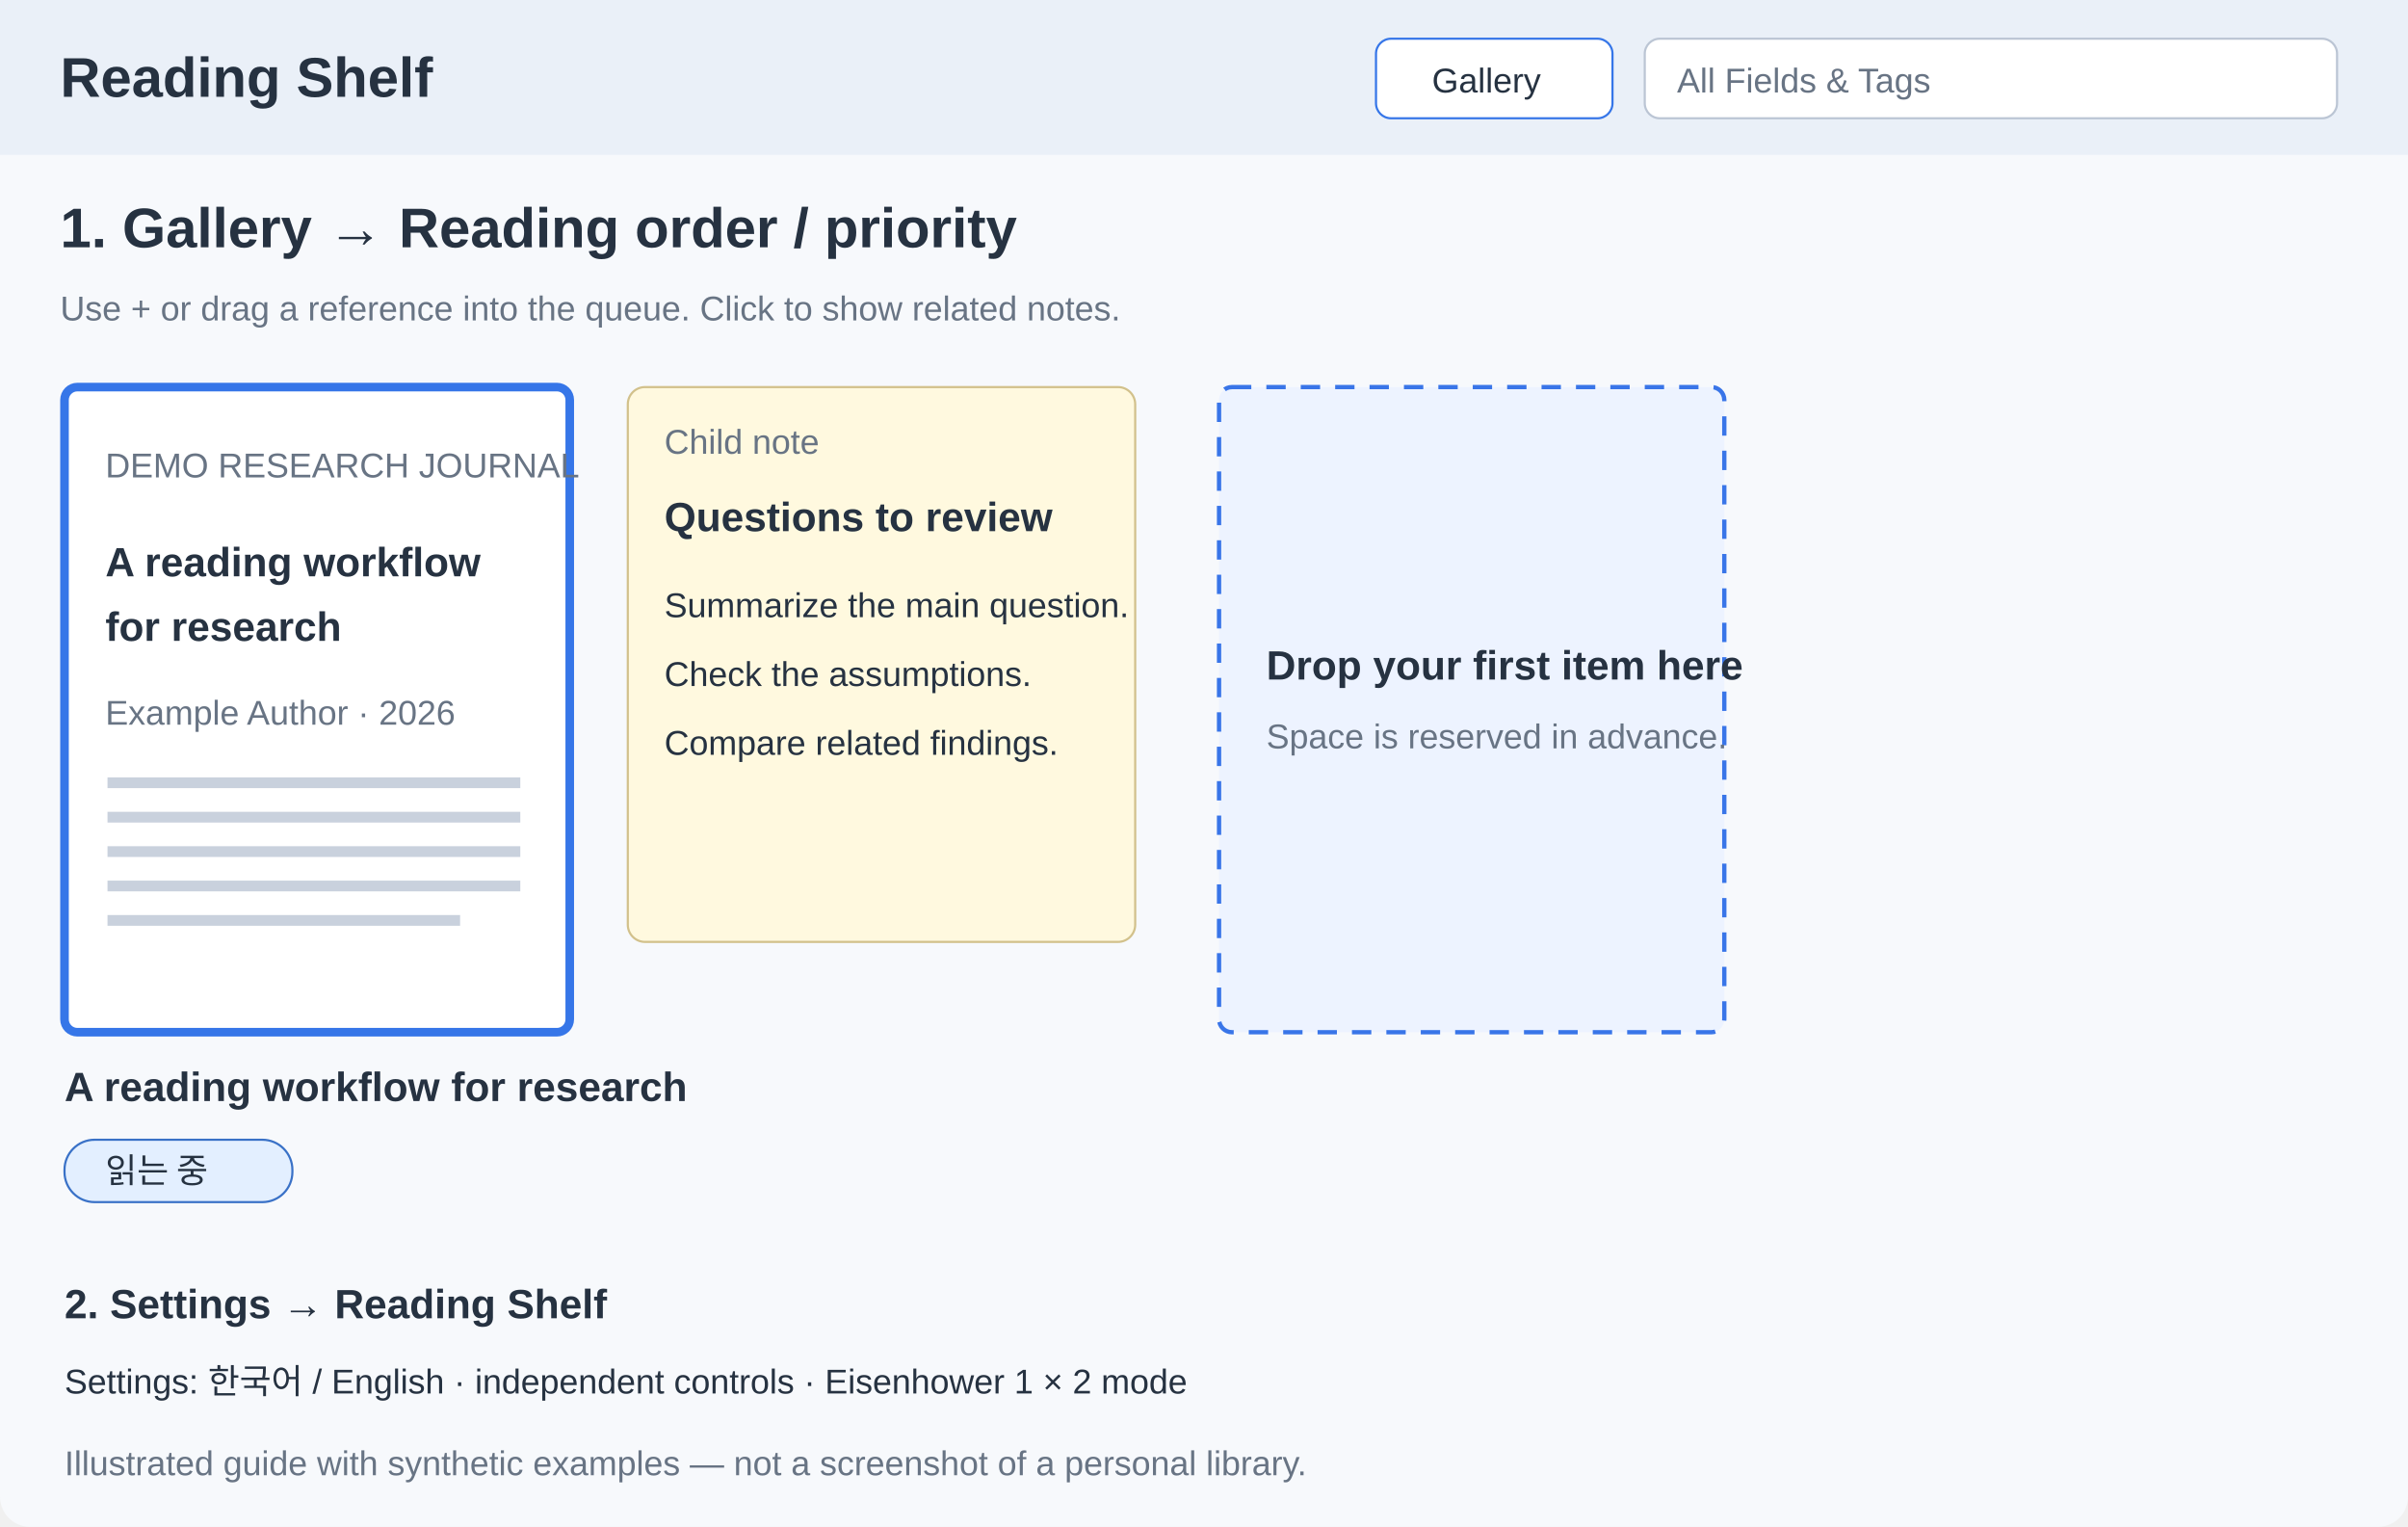
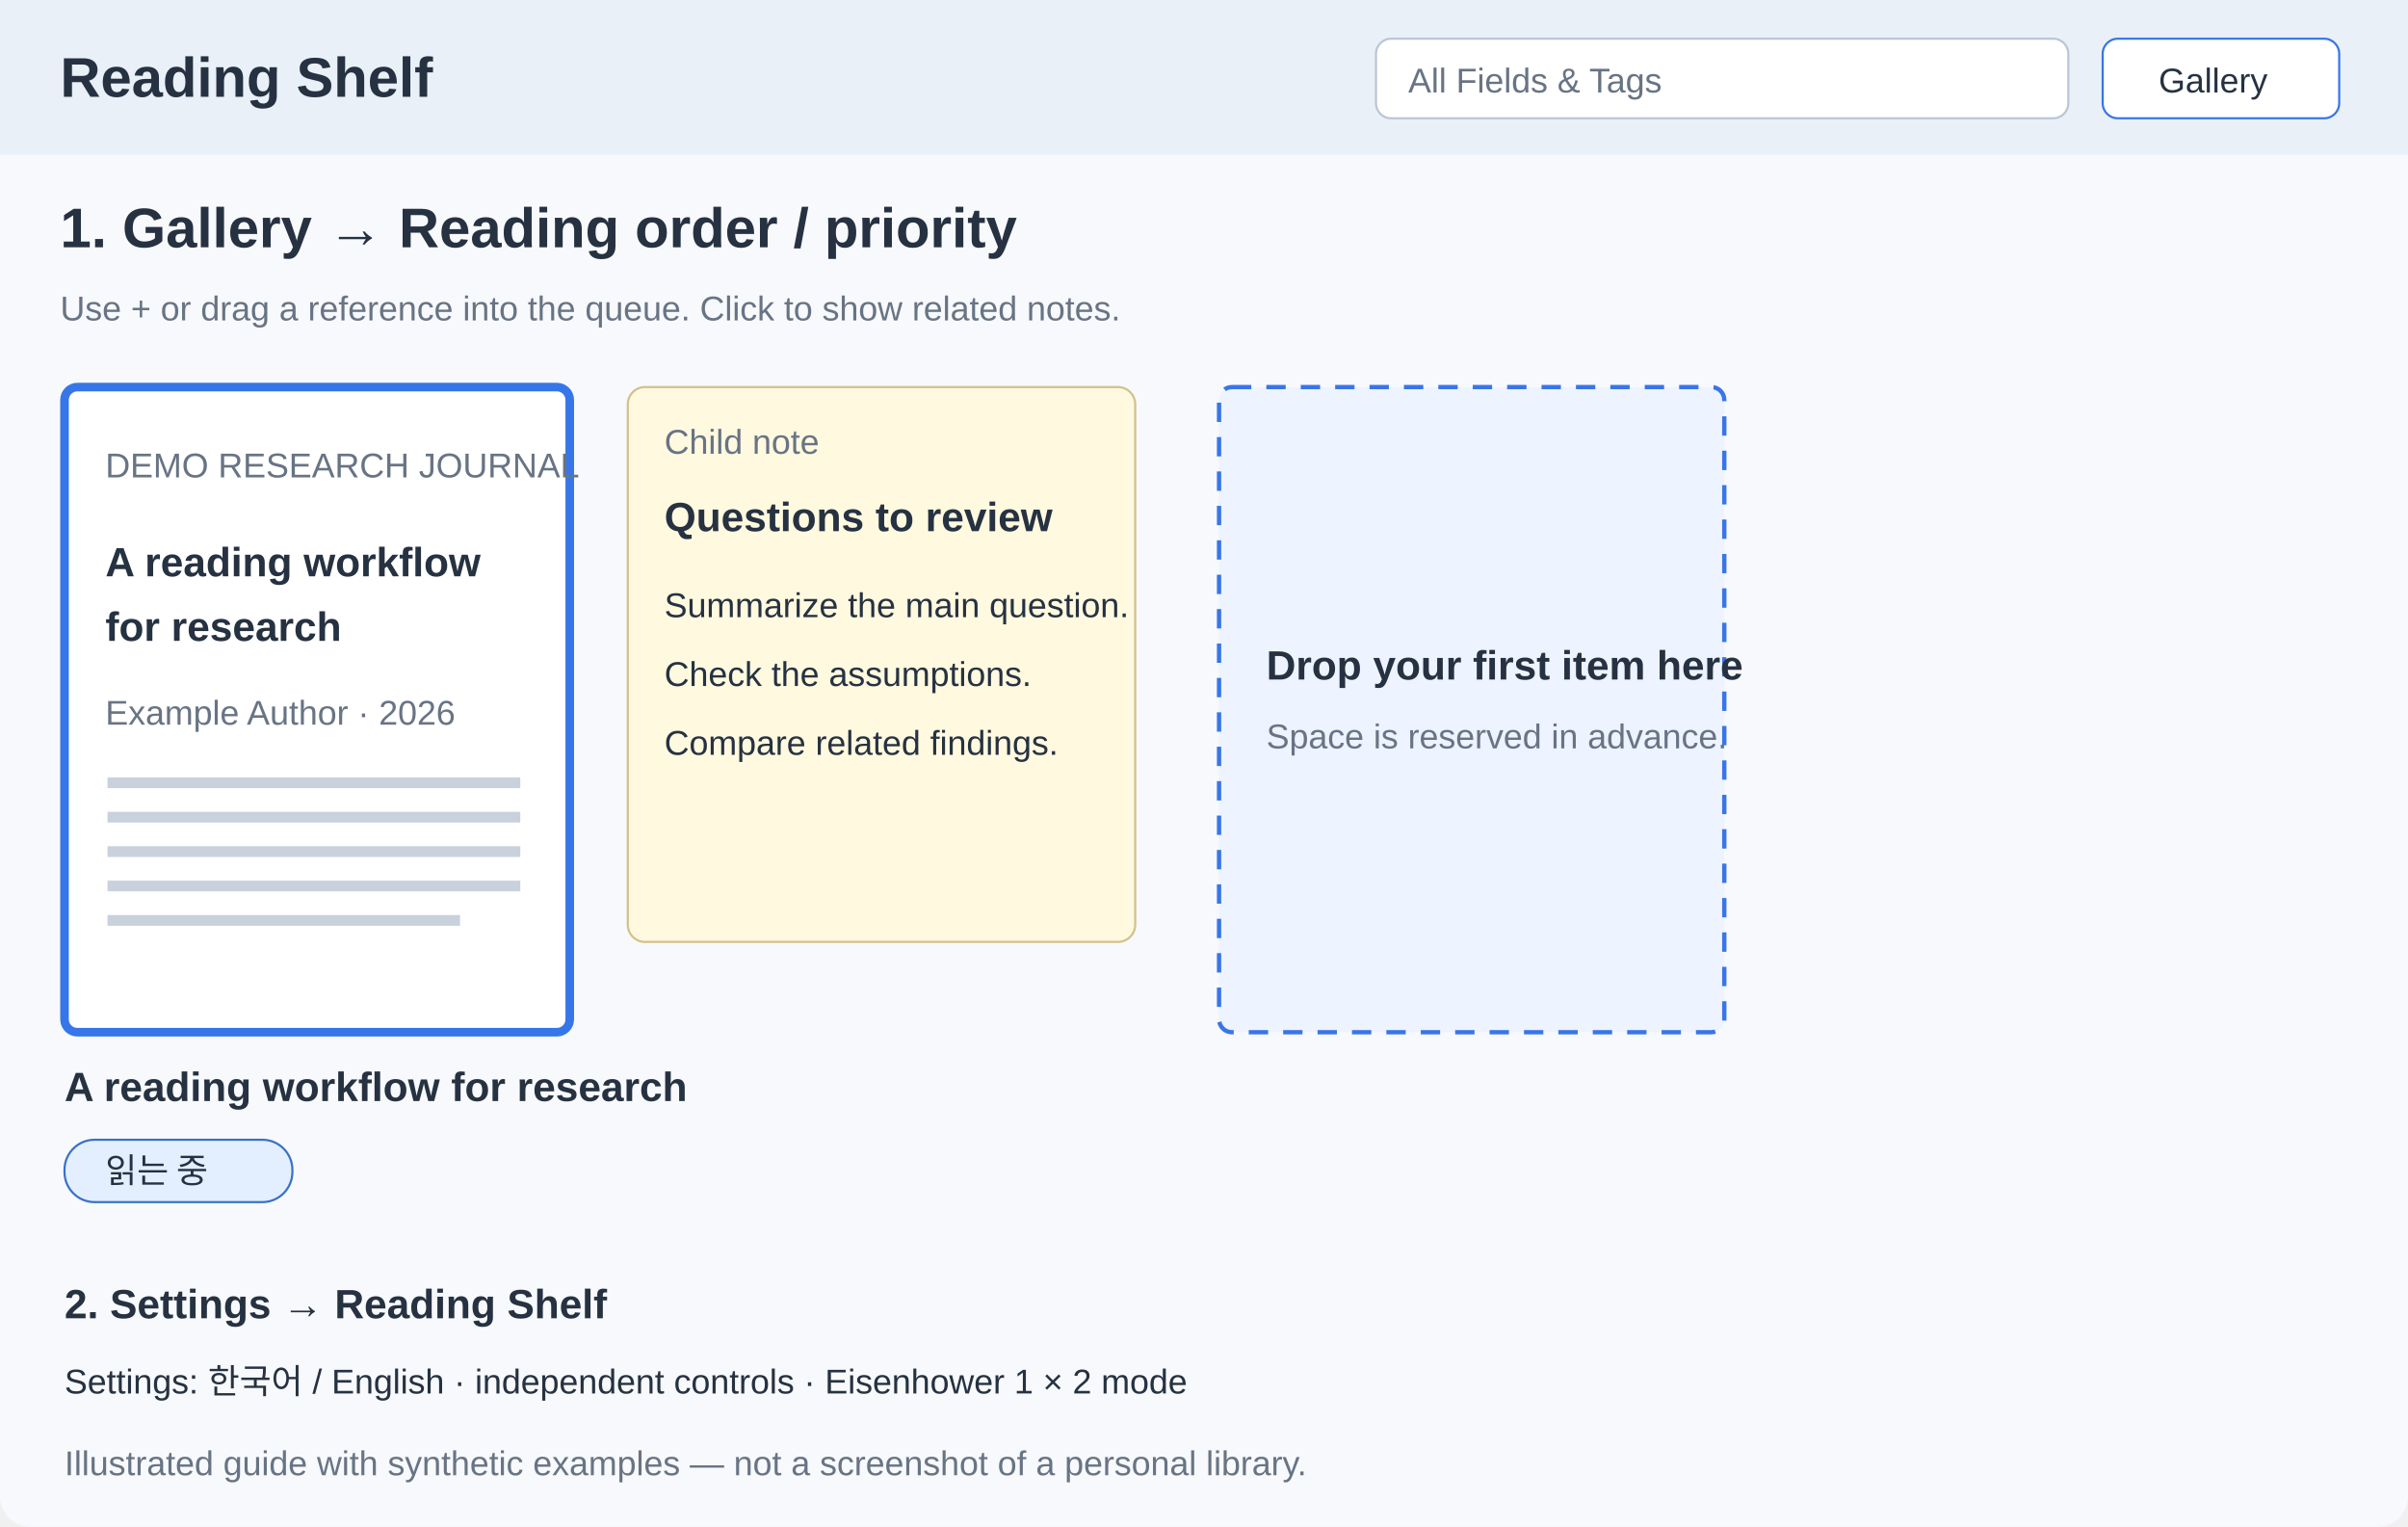
<svg xmlns="http://www.w3.org/2000/svg" width="1120" height="710" viewBox="0 0 1120 710">
  <style>text{font-family:Arial,sans-serif;fill:#263241}.small{font-size:16px}.label{font-size:19px;font-weight:bold}.muted{fill:#687484}.heading{font-size:26px;font-weight:bold}</style>
  <rect width="1120" height="710" rx="14" fill="#f7f9fc" />
  <rect x="0" y="0" width="1120" height="72" fill="#eaf0f8" />
  <text x="28" y="45" class="heading">Reading Shelf</text>
-   <rect x="640" y="18" width="110" height="37" rx="7" fill="white" stroke="#3676e8" />
-   <text x="666" y="43" class="small">Gallery</text>
-   <rect x="765" y="18" width="322" height="37" rx="7" fill="white" stroke="#bbc5d4" />
-   <text x="780" y="43" class="small muted">All Fields &amp; Tags</text>
+   <rect x="978" y="18" width="110" height="37" rx="7" fill="white" stroke="#3676e8" />
+   <text x="1004" y="43" class="small">Gallery</text>
+   <rect x="640" y="18" width="322" height="37" rx="7" fill="white" stroke="#bbc5d4" />
+   <text x="655" y="43" class="small muted">All Fields &amp; Tags</text>
  <text x="28" y="115" class="heading">1. Gallery → Reading order / priority</text>
  <text x="28" y="149" class="small muted">Use + or drag a reference into the queue. Click to show related notes.</text>
  <rect x="30" y="180" width="235" height="300" rx="6" fill="white" stroke="#3676e8" stroke-width="4" />
  <text x="49" y="222" class="small muted">DEMO RESEARCH JOURNAL</text>
  <text x="49" y="268" class="label">A reading workflow</text>
  <text x="49" y="298" class="label">for research</text>
  <text x="49" y="337" class="small muted">Example Author · 2026</text>
  <path d="M50 364h192 M50 380h192 M50 396h192 M50 412h192 M50 428h164" stroke="#c9d1dd" stroke-width="5" />
  <text x="30" y="512" class="label">A reading workflow for research</text>
  <rect x="30" y="530" width="106" height="29" rx="14" fill="#e3efff" stroke="#3971c7" />
  <text x="49" y="550" class="small">읽는 중</text>
  <rect x="292" y="180" width="236" height="258" rx="8" fill="#fff9df" stroke="#d2c18b" />
  <text x="309" y="211" class="small muted">Child note</text>
  <text x="309" y="247" class="label">Questions to review</text>
  <text x="309" y="287" class="small">Summarize the main question.</text>
  <text x="309" y="319" class="small">Check the assumptions.</text>
  <text x="309" y="351" class="small">Compare related findings.</text>
  <rect x="567" y="180" width="235" height="300" rx="6" fill="#edf3ff" stroke="#3975e8" stroke-width="2" stroke-dasharray="9 7" />
  <text x="589" y="316" class="label">Drop your first item here</text>
  <text x="589" y="348" class="small muted">Space is reserved in advance.</text>
  <text x="30" y="613" class="label">2. Settings → Reading Shelf</text>
  <text x="30" y="648" class="small">Settings: 한국어 / English · independent controls · Eisenhower 1 × 2 mode</text>
  <text x="30" y="686" class="small muted">Illustrated guide with synthetic examples — not a screenshot of a personal library.</text>
</svg>
